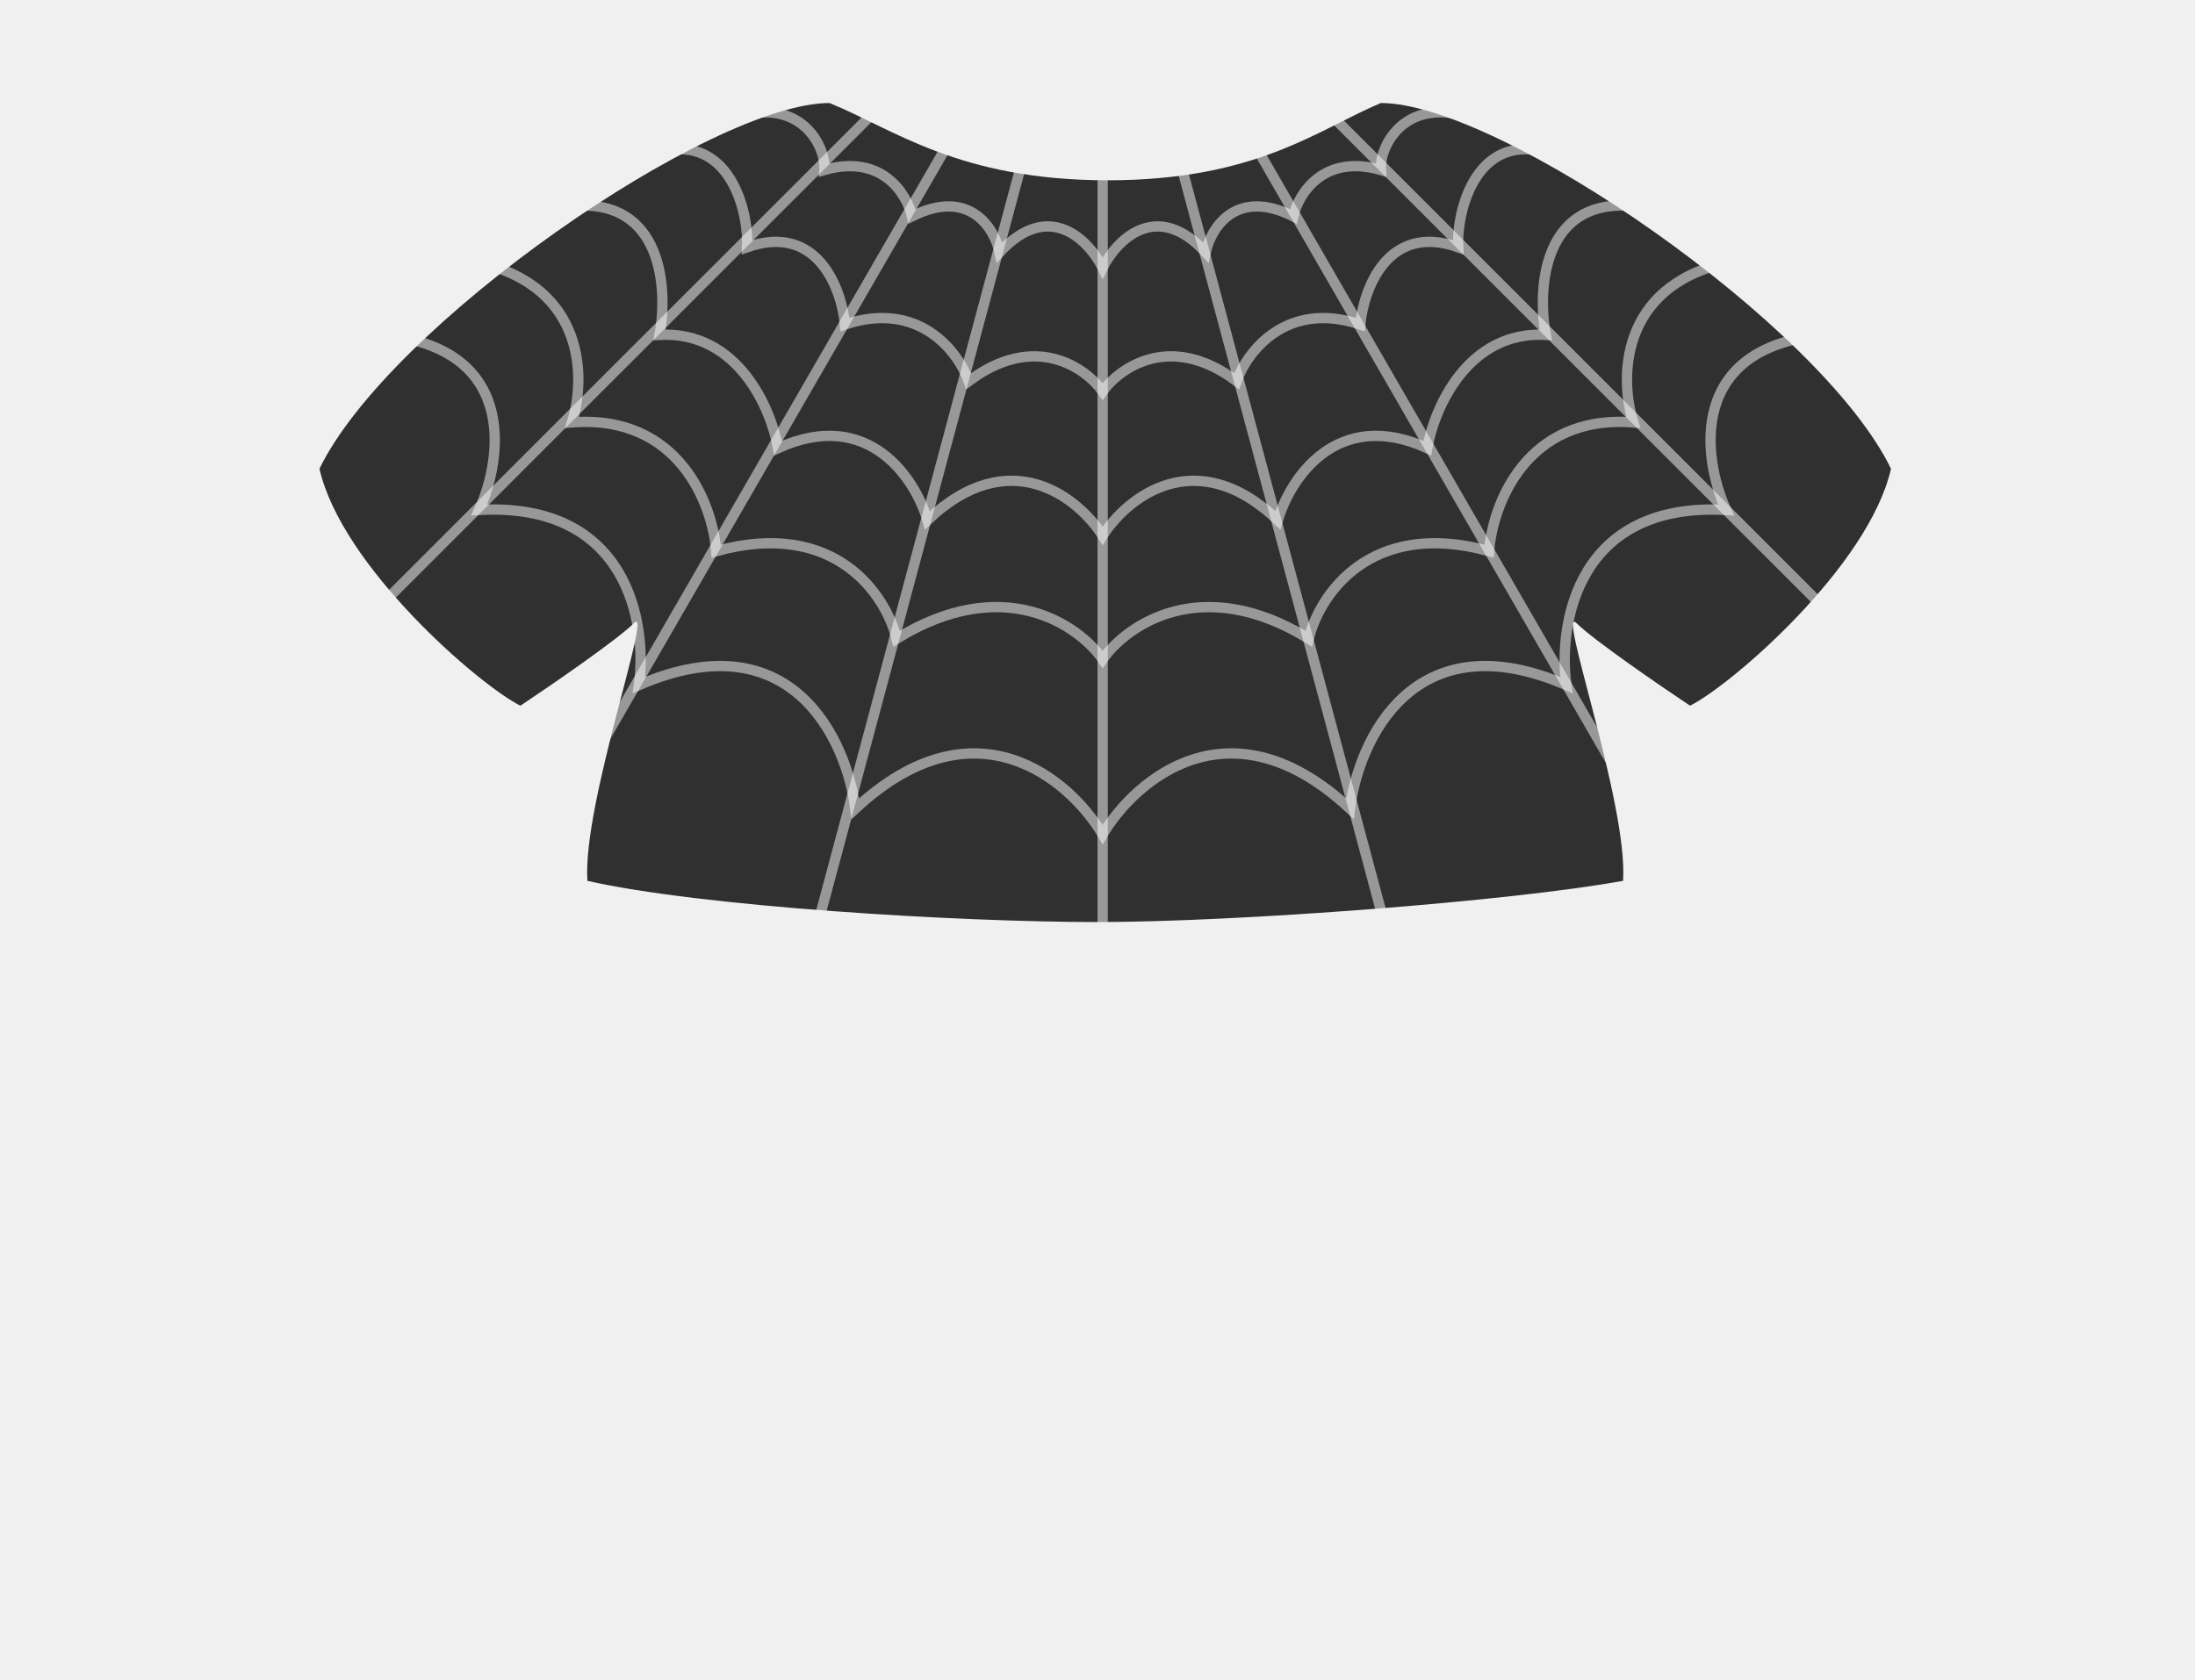
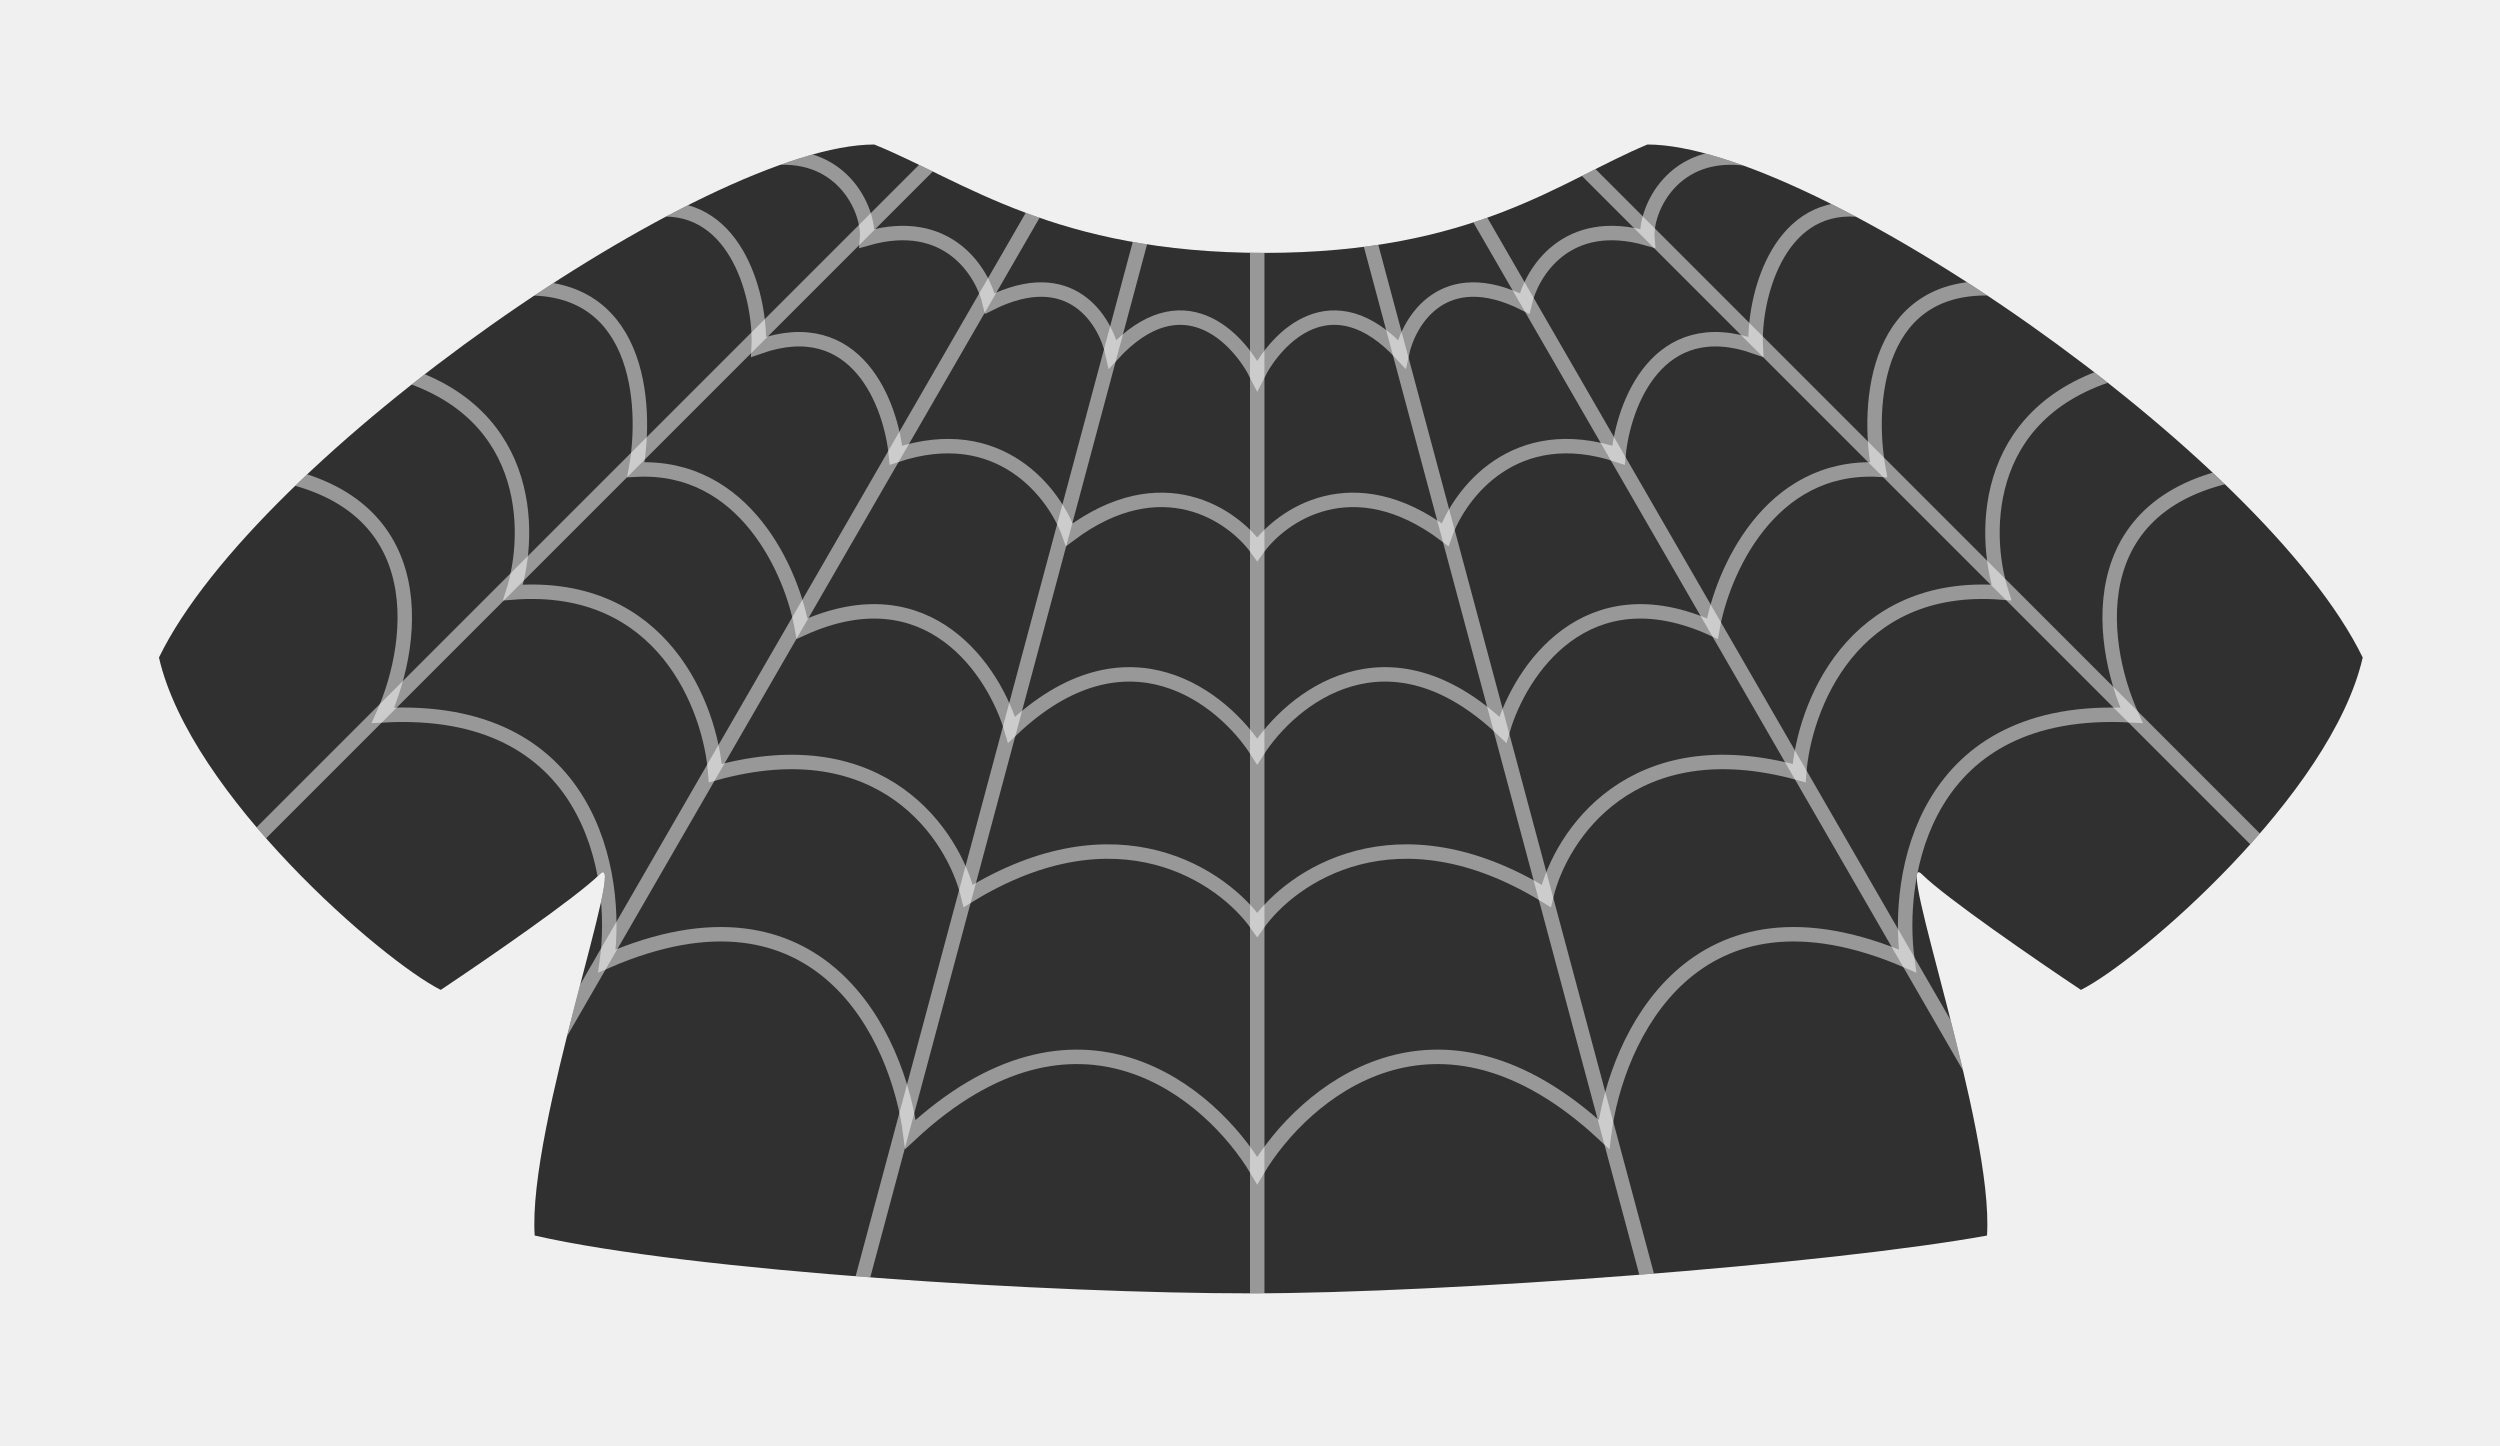
- <svg xmlns="http://www.w3.org/2000/svg" width="213" height="163" viewBox="0 0 213 163" fill="none">
-   <mask id="mask0" style="mask-type: alpha" maskUnits="userSpaceOnUse" x="31" y="10" width="153" height="80">
-     <path d="M31 45.5C37.8 31.5 69 10 80.5 10C86.667 12.5 93 17.5 107.5 17.5C122 17.5 128 12.5 134 10C145.5 10 176.7 31.5 183.5 45.5C181.333 55 168 66.5 164 68.5C161 66.5 154.6 62.1 153 60.5C151 58.5 158 78 157.5 85.5C146.5 87.5 120.1 89.5 106.5 89.5C92.9 89.5 68 88 57 85.5C56.5 78 63.5 58.5 61.5 60.5C59.9 62.1 53.5 66.5 50.5 68.5C46.5 66.5 33.167 55 31 45.5Z" fill="black" />
-   </mask>
-   <g mask="url(#mask0)">
+ <svg xmlns="http://www.w3.org/2000/svg" width="173" height="100" viewBox="0 0 173 100" fill="none">
+   <g clip-path="url(#clip0)" transform="translate(-20)">
    <rect width="213" height="163" fill="#303030" />
    <path d="M107 10V110" stroke="white" stroke-opacity="0.5" />
    <path d="M141 11C135.8 10.2 133.833 14.5 134 16.5C128.4 14.9 126 18.833 125.5 21C119.9 18.2 117.5 22.167 117 24.5C112.2 19.3 108.333 23.333 107 26C105.667 23.333 101.8 19.3 97 24.5C96.5 22.167 94.1 18.2 88.5 21C88 18.833 85.6 14.9 80 16.5C80.167 14.5 78.2 10.2 73 11M148.5 14.5C142.9 14.1 141.333 20.833 141.5 24C134.7 21.6 132.333 28 132 31.5C124.8 29.1 121 34.167 120 37C113.6 32.2 108.667 35.667 107 38C105.333 35.667 100.4 32.2 94 37C93 34.167 89.2 29.1 82 31.5C81.667 28 79.3 21.6 72.5 24C72.667 20.833 71.1 14.1 65.5 14.5M158.5 20C149.7 19.2 149.167 28 150 32.5C142.4 32.1 139.167 39.667 138.5 43.5C129.7 39.5 125.167 46.5 124 50.5C116 42.9 109.333 48.333 107 52C104.667 48.333 98 42.9 90 50.5C88.833 46.5 84.3 39.5 75.5 43.5C74.833 39.667 71.6 32.1 64 32.5C64.833 28 64.3 19.2 55.5 20M167.5 25.5C157.1 27.9 157.167 36.833 158.5 41C148.1 40.2 144.833 49 144.5 53.5C132.9 50.3 128 57.833 127 62C116.6 55.6 109.333 60.667 107 64C104.667 60.667 97.4 55.6 87 62C86 57.833 81.1 50.3 69.5 53.5C69.167 49 65.9 40.2 55.5 41C56.833 36.833 56.9 27.9 46.5 25.5M177 32.5C163.8 33.7 165.167 44.333 167.5 49.5C153.1 48.7 151.167 60.5 152 66.5C137.2 60.1 131.833 71.833 131 78.5C119.4 67.7 110.167 75.667 107 81C103.833 75.667 94.6 67.7 83 78.5C82.167 71.833 76.8 60.1 62 66.5C62.833 60.5 60.9 48.7 46.5 49.5C48.833 44.333 50.2 33.7 37 32.5" stroke="white" stroke-opacity="0.5" />
    <path d="M113 10L138.882 106.593" stroke="white" stroke-opacity="0.5" />
    <path d="M120 11L170 97.603" stroke="white" stroke-opacity="0.5" />
    <path d="M124 6L194.711 76.711" stroke="white" stroke-opacity="0.5" />
    <path d="M100.711 10L74.829 106.593" stroke="white" stroke-opacity="0.5" />
    <path d="M93.711 11L43.711 97.603" stroke="white" stroke-opacity="0.5" />
    <path d="M89.711 6L19 76.711" stroke="white" stroke-opacity="0.5" />
  </g>
+   <defs>
+     <clipPath id="clip0" x="31" y="10" width="153" height="80">
+       <path d="M31 45.5C37.8 31.5 69 10 80.5 10C86.667 12.5 93 17.5 107.5 17.5C122 17.5 128 12.5 134 10C145.5 10 176.7 31.5 183.5 45.5C181.333 55 168 66.5 164 68.5C161 66.5 154.6 62.1 153 60.5C151 58.5 158 78 157.5 85.5C146.5 87.5 120.1 89.5 106.5 89.5C92.9 89.5 68 88 57 85.5C56.5 78 63.5 58.5 61.5 60.5C59.9 62.1 53.5 66.5 50.5 68.5C46.5 66.5 33.167 55 31 45.5Z" />
+     </clipPath>
+   </defs>
</svg>
